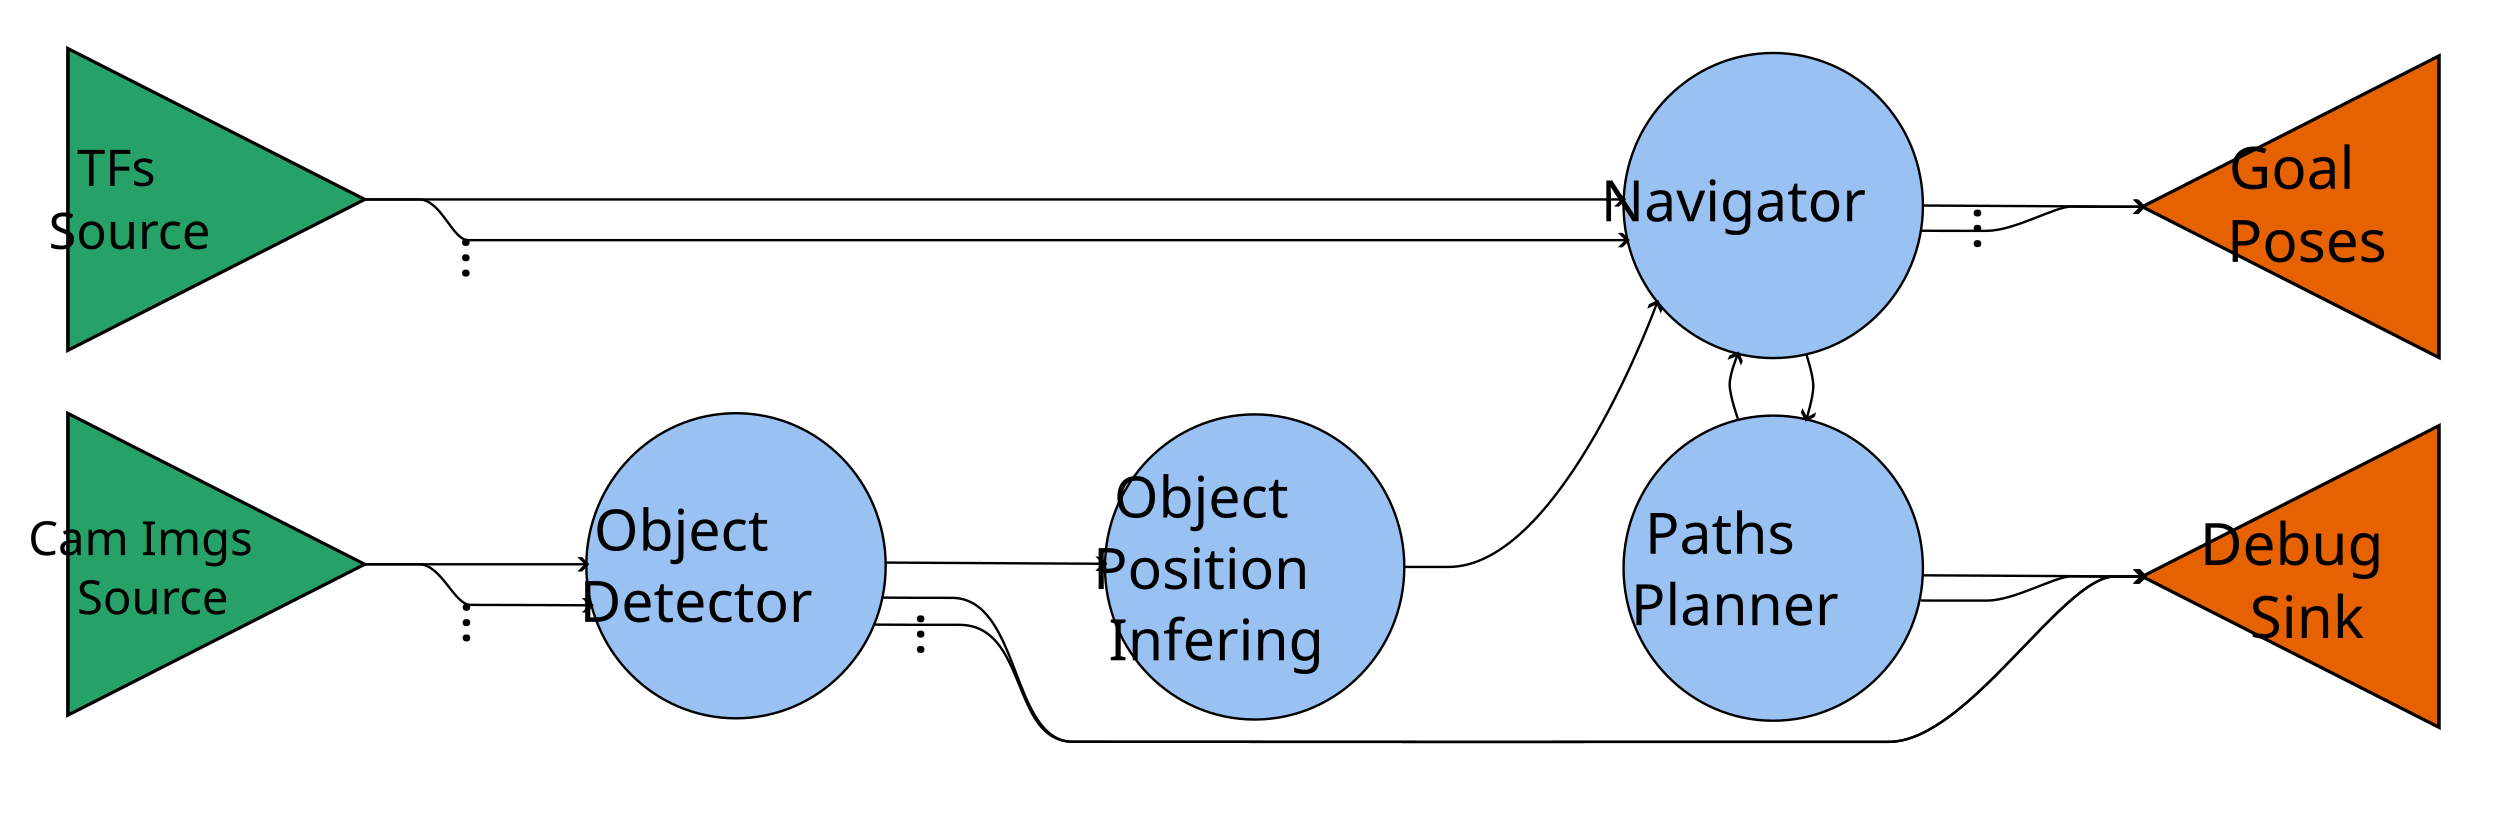
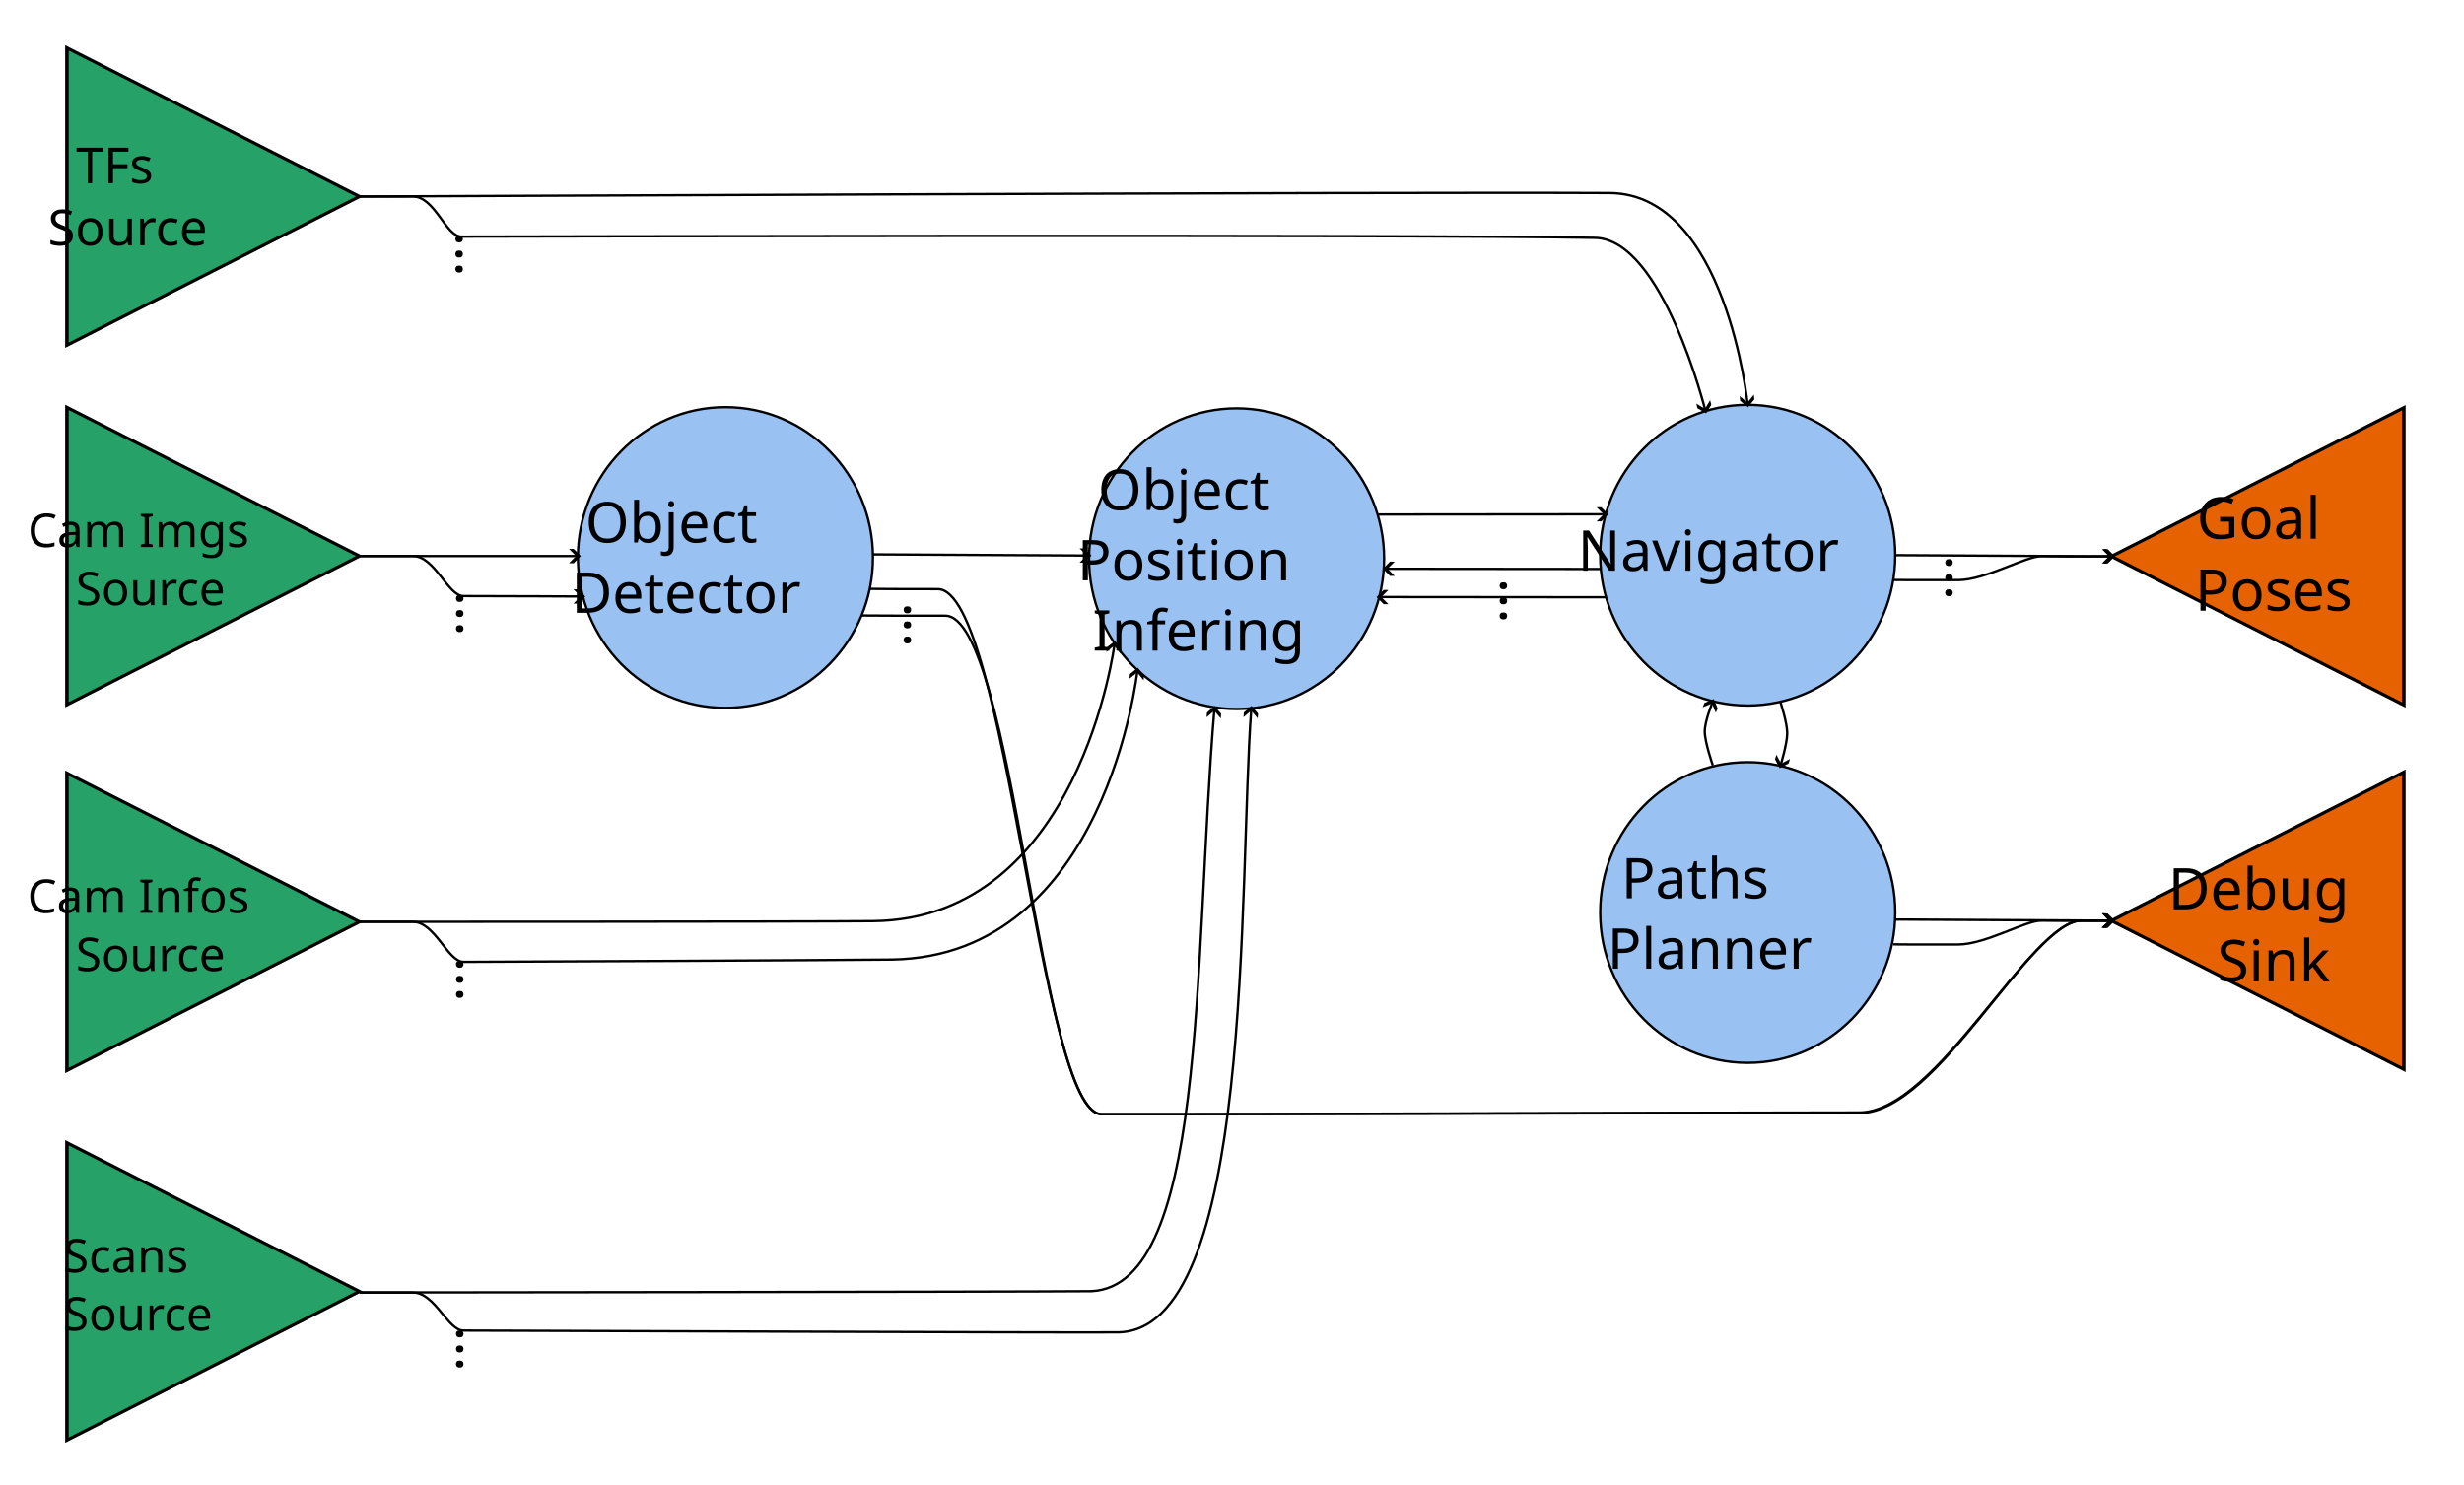
- <svg xmlns="http://www.w3.org/2000/svg" width="415mm" height="135mm" viewBox="0 0 415 135" version="1.1" id="svg249">
+ <svg xmlns="http://www.w3.org/2000/svg" width="415mm" height="250mm" viewBox="0 0 415 250" version="1.1" id="svg249">
  <defs id="defs246">
    <marker style="overflow:visible" id="Arrow4-7" refX="0" refY="0" orient="auto-start-reverse" markerWidth="5" markerHeight="6" viewBox="0 0 5 6" preserveAspectRatio="xMidYMid">
      <path style="fill:context-stroke;fill-rule:evenodd;stroke:none" d="m 1,0 -3,3 h -2 l 3,-3 -3,-3 h 2 z" id="path1741-5" />
    </marker>
    <marker style="overflow:visible" id="Arrow4-7-3-3" refX="0" refY="0" orient="auto-start-reverse" markerWidth="5" markerHeight="6" viewBox="0 0 5 6" preserveAspectRatio="xMidYMid">
      <path style="fill:context-stroke;fill-rule:evenodd;stroke:none" d="m 1,0 -3,3 h -2 l 3,-3 -3,-3 h 2 z" id="path1741-5-6-6" />
    </marker>
    <marker style="overflow:visible" id="Arrow4-7-2-7" refX="0" refY="0" orient="auto-start-reverse" markerWidth="5" markerHeight="6" viewBox="0 0 5 6" preserveAspectRatio="xMidYMid">
      <path style="fill:context-stroke;fill-rule:evenodd;stroke:none" d="m 1,0 -3,3 h -2 l 3,-3 -3,-3 h 2 z" id="path1741-5-9-0" />
-     </marker>
-     <marker style="overflow:visible" id="Arrow4-7-36" refX="0" refY="0" orient="auto-start-reverse" markerWidth="5" markerHeight="6" viewBox="0 0 5 6" preserveAspectRatio="xMidYMid">
-       <path style="fill:context-stroke;fill-rule:evenodd;stroke:none" d="m 1,0 -3,3 h -2 l 3,-3 -3,-3 h 2 z" id="path1741-5-0" />
    </marker>
    <marker style="overflow:visible" id="Arrow4-7-3-3-0" refX="0" refY="0" orient="auto-start-reverse" markerWidth="5" markerHeight="6" viewBox="0 0 5 6" preserveAspectRatio="xMidYMid">
      <path style="fill:context-stroke;fill-rule:evenodd;stroke:none" d="m 1,0 -3,3 h -2 l 3,-3 -3,-3 h 2 z" id="path1741-5-6-6-2" />
    </marker>
    <marker style="overflow:visible" id="Arrow4-7-5" refX="0" refY="0" orient="auto-start-reverse" markerWidth="5" markerHeight="6" viewBox="0 0 5 6" preserveAspectRatio="xMidYMid">
      <path style="fill:context-stroke;fill-rule:evenodd;stroke:none" d="m 1,0 -3,3 h -2 l 3,-3 -3,-3 h 2 z" id="path1741-5-3" />
    </marker>
    <marker style="overflow:visible" id="Arrow4-7-5-6" refX="0" refY="0" orient="auto-start-reverse" markerWidth="5" markerHeight="6" viewBox="0 0 5 6" preserveAspectRatio="xMidYMid">
      <path style="fill:context-stroke;fill-rule:evenodd;stroke:none" d="m 1,0 -3,3 h -2 l 3,-3 -3,-3 h 2 z" id="path1741-5-3-2" />
    </marker>
    <marker style="overflow:visible" id="Arrow4-7-2-7-3" refX="0" refY="0" orient="auto-start-reverse" markerWidth="5" markerHeight="6" viewBox="0 0 5 6" preserveAspectRatio="xMidYMid">
      <path style="fill:context-stroke;fill-rule:evenodd;stroke:none" d="m 1,0 -3,3 h -2 l 3,-3 -3,-3 h 2 z" id="path1741-5-9-0-6" />
    </marker>
+     <marker style="overflow:visible" id="Arrow4-7-7" refX="0" refY="0" orient="auto-start-reverse" markerWidth="5" markerHeight="6" viewBox="0 0 5 6" preserveAspectRatio="xMidYMid">
+       <path style="fill:context-stroke;fill-rule:evenodd;stroke:none" d="m 1,0 -3,3 h -2 l 3,-3 -3,-3 h 2 z" id="path1741-5-5" />
+     </marker>
  </defs>
  <g id="layer1">
-     <ellipse style="fill:#99c1f1;stroke:#000000;stroke-width:0.4;stroke-dasharray:none;paint-order:fill markers stroke" id="path2348-3" cx="294.36" cy="94.316" rx="24.847" ry="25.325" />
+     <ellipse style="fill:#99c1f1;stroke:#000000;stroke-width:0.4;stroke-dasharray:none;paint-order:fill markers stroke" id="path2348-3" cx="294.36" cy="153.719" rx="24.847" ry="25.325" />
    <text xml:space="preserve" style="font-style:normal;font-weight:normal;font-size:10.583px;line-height:1.25;font-family:sans-serif;letter-spacing:0px;word-spacing:0px;fill:#000000;fill-opacity:1;stroke:none;stroke-width:0.265" x="118.844" y="-28.851" id="text896">
      <tspan id="tspan894" style="stroke-width:0.265" x="118.844" y="-28.851" />
      <tspan style="stroke-width:0.265" id="tspan898" x="118.844" y="-15.622" />
    </text>
-     <text xml:space="preserve" style="font-style:normal;font-weight:normal;font-size:9.48px;line-height:1.25;font-family:sans-serif;letter-spacing:0px;word-spacing:0px;fill:#000000;fill-opacity:1;stroke:none;stroke-width:0.237" x="294.127" y="91.925" id="text11251-6-5">
-       <tspan style="text-align:center;text-anchor:middle;stroke-width:0.237" x="294.127" y="91.925" id="tspan900-5">Paths</tspan>
-       <tspan style="text-align:center;text-anchor:middle;stroke-width:0.237" x="294.127" y="103.775" id="tspan945">Planner</tspan>
+     <text xml:space="preserve" style="font-style:normal;font-weight:normal;font-size:9.48px;line-height:1.25;font-family:sans-serif;letter-spacing:0px;word-spacing:0px;fill:#000000;fill-opacity:1;stroke:none;stroke-width:0.237" x="294.127" y="151.328" id="text11251-6-5">
+       <tspan style="text-align:center;text-anchor:middle;stroke-width:0.237" x="294.127" y="151.328" id="tspan900-5">Paths</tspan>
+       <tspan style="text-align:center;text-anchor:middle;stroke-width:0.237" x="294.127" y="163.179" id="tspan945">Planner</tspan>
    </text>
-     <path style="fill:none;stroke:#000000;stroke-width:0.4;stroke-linecap:butt;stroke-linejoin:miter;stroke-dasharray:none;stroke-opacity:1;marker-end:url(#Arrow4-7-3-3)" d="m 319.208,34.118 36.397,0.2 m -36.397,-0.2 36.397,0.2" id="path16043-9-0-1" />
-     <path style="fill:none;stroke:#000000;stroke-width:0.4;stroke-linecap:butt;stroke-linejoin:miter;stroke-dasharray:none;stroke-opacity:1;marker-end:url(#Arrow4-7-3-3-0)" d="m 318.867,38.297 c 0,0 4.256,0.05 10.932,0.023 4.656,-0.019 11.389,-4.07 14.067,-4.03 6.269,0.093 11.929,0.007 11.929,0.007" id="path16043-9-0-1-3" />
+     <path style="fill:none;stroke:#000000;stroke-width:0.4;stroke-linecap:butt;stroke-linejoin:miter;stroke-dasharray:none;stroke-opacity:1;marker-end:url(#Arrow4-7-3-3)" d="m 319.208,93.521 36.397,0.2 m -36.397,-0.2 36.397,0.2" id="path16043-9-0-1" />
+     <path style="fill:none;stroke:#000000;stroke-width:0.4;stroke-linecap:butt;stroke-linejoin:miter;stroke-dasharray:none;stroke-opacity:1;marker-end:url(#Arrow4-7-3-3-0)" d="m 318.867,97.7 c 0,0 4.256,0.05 10.932,0.023 4.656,-0.019 11.389,-4.07 14.067,-4.03 6.269,0.093 11.929,0.007 11.929,0.007" id="path16043-9-0-1-3" />
    <path style="fill:#26a269;stroke:#000000;stroke-width:0.4;stroke-dasharray:none;paint-order:fill markers stroke" id="path234-5-3-5-7" d="m 52.527,37.418 -33.255,19.2 0,-38.399 z" transform="matrix(1.481439,0,0,1.304416,-17.27559,-15.70234)" />
    <text xml:space="preserve" style="font-style:normal;font-weight:normal;font-size:8.369px;line-height:1.25;font-family:sans-serif;letter-spacing:0px;word-spacing:0px;fill:#000000;fill-opacity:1;stroke:none;stroke-width:0.209" x="26.94" y="30.867" id="text11251-62-6-3-9">
      <tspan style="text-align:center;text-anchor:middle;stroke-width:0.209" x="26.94" y="30.867" id="tspan348">TFs</tspan>
      <tspan style="text-align:center;text-anchor:middle;stroke-width:0.209" x="26.94" y="41.329" id="tspan346">Source</tspan>
    </text>
-     <ellipse style="fill:#99c1f1;stroke:#000000;stroke-width:0.4;stroke-dasharray:none;paint-order:fill markers stroke" id="path2348-3-2" cx="294.36" cy="34.118" rx="24.847" ry="25.325" />
-     <text xml:space="preserve" style="font-style:normal;font-weight:normal;font-size:9.48px;line-height:1.25;font-family:sans-serif;letter-spacing:0px;word-spacing:0px;fill:#000000;fill-opacity:1;stroke:none;stroke-width:0.237" x="293.895" y="36.734" id="text11251-6-5-7">
-       <tspan style="text-align:center;text-anchor:middle;stroke-width:0.237" x="293.895" y="36.734" id="tspan945-9">Navigator</tspan>
+     <ellipse style="fill:#99c1f1;stroke:#000000;stroke-width:0.4;stroke-dasharray:none;paint-order:fill markers stroke" id="path2348-3-2" cx="294.36" cy="93.521" rx="24.847" ry="25.325" />
+     <text xml:space="preserve" style="font-style:normal;font-weight:normal;font-size:9.48px;line-height:1.25;font-family:sans-serif;letter-spacing:0px;word-spacing:0px;fill:#000000;fill-opacity:1;stroke:none;stroke-width:0.237" x="293.895" y="96.137" id="text11251-6-5-7">
+       <tspan style="text-align:center;text-anchor:middle;stroke-width:0.237" x="293.895" y="96.137" id="tspan945-9">Navigator</tspan>
    </text>
-     <path style="fill:#e66100;stroke:#000000;stroke-width:0.4;stroke-dasharray:none;paint-order:fill markers stroke" id="path234-3-2" d="m 52.527,37.418 -33.255,19.2 0,-38.399 z" transform="matrix(-1.481439,0,0,1.304416,433.4201,-14.49092)" />
-     <text xml:space="preserve" style="font-style:normal;font-weight:normal;font-size:9.702px;line-height:1.25;font-family:sans-serif;letter-spacing:0px;word-spacing:0px;fill:#000000;fill-opacity:1;stroke:none;stroke-width:0.243" x="389.241" y="31.342" id="text11251-5-0">
-       <tspan style="text-align:center;text-anchor:middle;stroke-width:0.243" x="389.241" y="31.342" id="tspan11303-3-2">Goal</tspan>
-       <tspan style="text-align:center;text-anchor:middle;stroke-width:0.243" x="389.241" y="43.469" id="tspan6372">Poses</tspan>
+     <path style="fill:#e66100;stroke:#000000;stroke-width:0.4;stroke-dasharray:none;paint-order:fill markers stroke" id="path234-3-2" d="m 52.527,37.418 -33.255,19.2 0,-38.399 z" transform="matrix(-1.481439,0,0,1.304416,433.4201,44.91223)" />
+     <text xml:space="preserve" style="font-style:normal;font-weight:normal;font-size:9.702px;line-height:1.25;font-family:sans-serif;letter-spacing:0px;word-spacing:0px;fill:#000000;fill-opacity:1;stroke:none;stroke-width:0.243" x="389.241" y="90.745" id="text11251-5-0">
+       <tspan style="text-align:center;text-anchor:middle;stroke-width:0.243" x="389.241" y="90.745" id="tspan11303-3-2">Goal</tspan>
+       <tspan style="text-align:center;text-anchor:middle;stroke-width:0.243" x="389.241" y="102.872" id="tspan6372">Poses</tspan>
    </text>
    <path style="fill:#26a269;stroke:#000000;stroke-width:0.4;stroke-dasharray:none;paint-order:fill markers stroke" id="path234-5-3-5-7-35" d="m 52.527,37.418 -33.255,19.2 0,-38.399 z" transform="matrix(1.481439,0,0,1.304416,-17.27559,44.86)" />
    <text xml:space="preserve" style="font-style:normal;font-weight:normal;font-size:7.837px;line-height:1.25;font-family:sans-serif;letter-spacing:0px;word-spacing:0px;fill:#000000;fill-opacity:1;stroke:none;stroke-width:0.196" x="30.444" y="92.153" id="text11251-62-6-3-9-6">
      <tspan style="text-align:center;text-anchor:middle;stroke-width:0.196" x="30.444" y="92.153" id="tspan352">Cam Imgs</tspan>
      <tspan style="text-align:center;text-anchor:middle;stroke-width:0.196" x="30.444" y="101.949" id="tspan421">Source</tspan>
    </text>
    <ellipse style="fill:#99c1f1;stroke:#000000;stroke-width:0.4;stroke-dasharray:none;paint-order:fill markers stroke" id="ellipse4507" cx="122.177" cy="93.916" rx="24.847" ry="25.325" />
    <text xml:space="preserve" style="font-style:normal;font-weight:normal;font-size:9.48px;line-height:1.25;font-family:sans-serif;letter-spacing:0px;word-spacing:0px;fill:#000000;fill-opacity:1;stroke:none;stroke-width:0.237" x="121.712" y="91.379" id="text4513">
      <tspan style="text-align:center;text-anchor:middle;stroke-width:0.237" x="121.712" y="91.379" id="tspan4511">Object</tspan>
      <tspan style="text-align:center;text-anchor:middle;stroke-width:0.237" x="121.712" y="103.23" id="tspan4517">Detector</tspan>
    </text>
    <ellipse style="fill:#99c1f1;stroke:#000000;stroke-width:0.4;stroke-dasharray:none;paint-order:fill markers stroke" id="ellipse4519" cx="208.269" cy="94.116" rx="24.847" ry="25.325" />
    <text xml:space="preserve" style="font-style:normal;font-weight:normal;font-size:9.48px;line-height:1.25;font-family:sans-serif;letter-spacing:0px;word-spacing:0px;fill:#000000;fill-opacity:1;stroke:none;stroke-width:0.237" x="208.035" y="85.904" id="text4525">
      <tspan style="text-align:center;text-anchor:middle;stroke-width:0.237" x="208.035" y="85.904" id="tspan4523">Object</tspan>
      <tspan style="text-align:center;text-anchor:middle;stroke-width:0.237" x="208.035" y="97.754" id="tspan4533">Position</tspan>
      <tspan style="text-align:center;text-anchor:middle;stroke-width:0.237" x="208.035" y="109.605" id="tspan4531">Infering</tspan>
    </text>
    <path style="fill:none;stroke:#000000;stroke-width:0.4;stroke-linecap:butt;stroke-linejoin:miter;stroke-dasharray:none;stroke-opacity:1;marker-end:url(#Arrow4-7)" d="m 147.024,93.387 36.397,0.2" id="path4527" />
-     <path style="fill:none;stroke:#000000;stroke-width:0.4;stroke-linecap:butt;stroke-linejoin:miter;stroke-dasharray:none;stroke-opacity:1;marker-end:url(#Arrow4-7-5)" d="m 299.852,58.816 c 0,0 1.16,3.481 1.162,5.282 0.002,1.801 -1.15,5.521 -1.15,5.521" id="path4527-5" />
-     <path style="fill:none;stroke:#000000;stroke-width:0.4;stroke-linecap:butt;stroke-linejoin:miter;stroke-dasharray:none;stroke-opacity:1;marker-end:url(#Arrow4-7-5-6)" d="m 288.486,69.531 c 0,0 -1.364,-3.911 -1.362,-5.711 0.002,-1.801 1.374,-5.092 1.374,-5.092" id="path4527-5-9" />
-     <path style="fill:none;stroke:#000000;stroke-width:0.4;stroke-linecap:butt;stroke-linejoin:miter;stroke-dasharray:none;stroke-opacity:1;marker-end:url(#Arrow4-7-36)" d="m 233.116,94.115 h 7.276 c 18.842,0.084 34.728,-43.972 34.728,-43.972" id="path4527-6" />
-     <path style="fill:#e66100;stroke:#000000;stroke-width:0.4;stroke-dasharray:none;paint-order:fill markers stroke" id="path4811" d="m 52.527,37.418 -33.255,19.2 0,-38.399 z" transform="matrix(-1.481439,0,0,1.304416,433.4201,46.89232)" />
-     <text xml:space="preserve" style="font-style:normal;font-weight:normal;font-size:9.702px;line-height:1.25;font-family:sans-serif;letter-spacing:0px;word-spacing:0px;fill:#000000;fill-opacity:1;stroke:none;stroke-width:0.243" x="389.241" y="93.784" id="text4817">
-       <tspan style="text-align:center;text-anchor:middle;stroke-width:0.243" x="389.241" y="93.784" id="tspan598">Debug</tspan>
-       <tspan style="text-align:center;text-anchor:middle;stroke-width:0.243" x="389.241" y="105.911" id="tspan358">Sink</tspan>
+     <path style="fill:none;stroke:#000000;stroke-width:0.4;stroke-linecap:butt;stroke-linejoin:miter;stroke-dasharray:none;stroke-opacity:1;marker-end:url(#Arrow4-7-7)" d="m 232.145,86.675 38.352,-0.035" id="path4527-3" />
+     <path style="fill:none;stroke:#000000;stroke-width:0.4;stroke-linecap:butt;stroke-linejoin:miter;stroke-dasharray:none;stroke-opacity:1;marker-end:url(#Arrow4-7-5)" d="m 299.852,118.219 c 0,0 1.16,3.481 1.162,5.282 0.002,1.801 -1.15,5.521 -1.15,5.521" id="path4527-5" />
+     <path style="fill:none;stroke:#000000;stroke-width:0.4;stroke-linecap:butt;stroke-linejoin:miter;stroke-dasharray:none;stroke-opacity:1;marker-end:url(#Arrow4-7-5-6)" d="m 288.486,128.934 c 0,0 -1.364,-3.911 -1.362,-5.711 0.002,-1.801 1.374,-5.092 1.374,-5.092" id="path4527-5-9" />
+     <path style="fill:#e66100;stroke:#000000;stroke-width:0.4;stroke-dasharray:none;paint-order:fill markers stroke" id="path4811" d="m 52.527,37.418 -33.255,19.2 0,-38.399 z" transform="matrix(-1.481439,0,0,1.304416,433.4201,106.2954)" />
+     <text xml:space="preserve" style="font-style:normal;font-weight:normal;font-size:9.702px;line-height:1.25;font-family:sans-serif;letter-spacing:0px;word-spacing:0px;fill:#000000;fill-opacity:1;stroke:none;stroke-width:0.243" x="389.241" y="153.188" id="text4817">
+       <tspan style="text-align:center;text-anchor:middle;stroke-width:0.243" x="389.241" y="153.188" id="tspan598">Debug</tspan>
+       <tspan style="text-align:center;text-anchor:middle;stroke-width:0.243" x="389.241" y="165.315" id="tspan358">Sink</tspan>
    </text>
    <text xml:space="preserve" style="font-style:normal;font-weight:normal;font-size:9.48px;line-height:1.25;font-family:sans-serif;letter-spacing:0px;word-spacing:0px;fill:#000000;fill-opacity:1;stroke:none;stroke-width:0.237" x="48.949" y="-76.822" id="text5046-7" transform="rotate(90)">
      <tspan style="text-align:center;text-anchor:middle;stroke-width:0.237" x="48.949" y="-76.822" id="tspan5050-2">...</tspan>
    </text>
-     <text xml:space="preserve" style="font-style:normal;font-weight:normal;font-size:9.48px;line-height:1.25;font-family:sans-serif;letter-spacing:0px;word-spacing:0px;fill:#000000;fill-opacity:1;stroke:none;stroke-width:0.237" x="44.061" y="-327.749" id="text5046-7-7" transform="rotate(90)">
-       <tspan style="text-align:center;text-anchor:middle;stroke-width:0.237" x="44.061" y="-327.749" id="tspan5050-2-5">...</tspan>
+     <text xml:space="preserve" style="font-style:normal;font-weight:normal;font-size:9.48px;line-height:1.25;font-family:sans-serif;letter-spacing:0px;word-spacing:0px;fill:#000000;fill-opacity:1;stroke:none;stroke-width:0.237" x="103.464" y="-327.749" id="text5046-7-7" transform="rotate(90)">
+       <tspan style="text-align:center;text-anchor:middle;stroke-width:0.237" x="103.464" y="-327.749" id="tspan5050-2-5">...</tspan>
    </text>
-     <path style="fill:none;stroke:#000000;stroke-width:0.4;stroke-linecap:butt;stroke-linejoin:miter;stroke-dasharray:none;stroke-opacity:1;marker-end:url(#Arrow4-7-2-7)" d="m 60.54,33.107 208.993,-1e-5" id="path5052" />
-     <path style="fill:none;stroke:#000000;stroke-width:0.4;stroke-linecap:butt;stroke-linejoin:miter;stroke-dasharray:none;stroke-opacity:1;marker-end:url(#Arrow4-7-2-7)" d="m 60.54,33.107 c 0,0 5.258,0.004 8.992,-1e-5 3.734,-0.004 5.528,6.753 8.191,6.753 6.895,-1.9e-4 192.437,-5.5e-4 192.437,-5.5e-4" id="path5054" />
+     <text xml:space="preserve" style="font-style:normal;font-weight:normal;font-size:9.48px;line-height:1.25;font-family:sans-serif;letter-spacing:0px;word-spacing:0px;fill:#000000;fill-opacity:1;stroke:none;stroke-width:0.237" x="107.374" y="-252.702" id="text5046-7-7-3" transform="rotate(90)">
+       <tspan style="text-align:center;text-anchor:middle;stroke-width:0.237" x="107.374" y="-252.702" id="tspan5050-2-5-6">...</tspan>
+     </text>
+     <path style="fill:none;stroke:#000000;stroke-width:0.4;stroke-linecap:butt;stroke-linejoin:miter;stroke-dasharray:none;stroke-opacity:1;marker-end:url(#Arrow4-7-2-7)" d="m 60.54,33.107 c 0,0 172.777,-0.794 210.534,-0.594 19.702,0.104 23.287,35.685 23.287,35.685" id="path5052" />
+     <path style="fill:none;stroke:#000000;stroke-width:0.4;stroke-linecap:butt;stroke-linejoin:miter;stroke-dasharray:none;stroke-opacity:1;marker-end:url(#Arrow4-7-2-7)" d="m 60.54,33.107 c 0,0 5.258,0.004 8.992,-1e-5 3.734,-0.004 5.528,6.753 8.191,6.753 3.653,-1.01e-4 160.751,-0.389 190.944,0.211 11.399,0.226 18.585,29.185 18.585,29.185" id="path5054" />
    <path style="fill:none;stroke:#000000;stroke-width:0.4;stroke-linecap:butt;stroke-linejoin:miter;stroke-dasharray:none;stroke-opacity:1;marker-end:url(#Arrow4-7-2-7-3)" d="m 60.54,93.669 c 0,0 5.258,0.004 8.992,-1e-5 3.734,-0.004 5.879,6.741 8.542,6.741 6.895,-1.9e-4 20.105,0.073 20.105,0.073" id="path5054-7" />
    <text xml:space="preserve" style="font-style:normal;font-weight:normal;font-size:9.48px;line-height:1.25;font-family:sans-serif;letter-spacing:0px;word-spacing:0px;fill:#000000;fill-opacity:1;stroke:none;stroke-width:0.237" x="109.513" y="-76.921" id="text5099" transform="rotate(90)">
      <tspan style="text-align:center;text-anchor:middle;stroke-width:0.237" x="109.513" y="-76.921" id="tspan5097">...</tspan>
    </text>
    <text xml:space="preserve" style="font-style:normal;font-weight:normal;font-size:9.48px;line-height:1.25;font-family:sans-serif;letter-spacing:0px;word-spacing:0px;fill:#000000;fill-opacity:1;stroke:none;stroke-width:0.237" x="111.428" y="-152.317" id="text5099-3" transform="rotate(90)">
      <tspan style="text-align:center;text-anchor:middle;stroke-width:0.237" x="111.428" y="-152.317" id="tspan5097-6">...</tspan>
    </text>
    <path style="fill:none;stroke:#000000;stroke-width:0.4;stroke-linecap:butt;stroke-linejoin:miter;stroke-dasharray:none;stroke-opacity:1;marker-end:url(#Arrow4-7-2-7)" d="m 60.638,93.67 36.79,-1e-5" id="path5101" />
-     <path style="fill:none;stroke:#000000;stroke-width:0.4;stroke-linecap:butt;stroke-linejoin:miter;stroke-dasharray:none;stroke-opacity:1;marker-end:url(#Arrow4-7-3-3)" d="m 319.208,95.501 36.397,0.2 m -36.397,-0.2 36.397,0.2" id="path360" />
-     <path style="fill:none;stroke:#000000;stroke-width:0.4;stroke-linecap:butt;stroke-linejoin:miter;stroke-dasharray:none;stroke-opacity:1;marker-end:url(#Arrow4-7-3-3-0)" d="m 318.867,99.68 c 0,0 4.256,0.05 10.932,0.023 4.656,-0.019 11.389,-4.07 14.067,-4.03 6.269,0.093 11.929,0.007 11.929,0.007" id="path362" />
-     <path style="fill:none;stroke:#000000;stroke-width:0.4;stroke-linecap:butt;stroke-linejoin:miter;stroke-dasharray:none;stroke-opacity:1;marker-end:url(#Arrow4-7)" d="m 146.478,99.198 c 0,0 5.798,0.067 11.462,0.044 11.559,-0.048 9.742,23.872 20.162,23.889 26.159,0.042 99.933,0.029 135.455,0.014 13.045,-0.005 28.835,-27.413 37.456,-27.45 3.725,-0.016 4.997,0.029 4.997,0.029" id="path368" />
-     <path style="fill:none;stroke:#000000;stroke-width:0.4;stroke-linecap:butt;stroke-linejoin:miter;stroke-dasharray:none;stroke-opacity:1;marker-end:url(#Arrow4-7)" d="m 145.101,103.684 c 0,0 8.42,0.061 14.084,0.038 11.559,-0.048 8.496,19.392 18.916,19.409 26.159,0.042 99.933,0.029 135.455,0.014 13.045,-0.005 28.835,-27.413 37.456,-27.45 3.725,-0.016 4.997,0.029 4.997,0.029" id="path600" />
+     <path style="fill:none;stroke:#000000;stroke-width:0.4;stroke-linecap:butt;stroke-linejoin:miter;stroke-dasharray:none;stroke-opacity:1;marker-end:url(#Arrow4-7-3-3)" d="m 319.208,154.905 36.397,0.2 m -36.397,-0.2 36.397,0.2" id="path360" />
+     <path style="fill:none;stroke:#000000;stroke-width:0.4;stroke-linecap:butt;stroke-linejoin:miter;stroke-dasharray:none;stroke-opacity:1;marker-end:url(#Arrow4-7-3-3-0)" d="m 318.867,159.083 c 0,0 4.256,0.05 10.932,0.023 4.656,-0.019 11.389,-4.07 14.067,-4.03 6.269,0.093 11.929,0.007 11.929,0.007" id="path362" />
+     <path style="fill:none;stroke:#000000;stroke-width:0.4;stroke-linecap:butt;stroke-linejoin:miter;stroke-dasharray:none;stroke-opacity:1;marker-end:url(#Arrow4-7)" d="m 146.478,99.198 c 0,0 5.798,0.067 11.462,0.044 11.559,-0.048 17.174,88.435 27.594,88.452 26.159,0.042 92.235,-0.2 127.757,-0.214 13.045,-0.005 28.698,-32.367 37.318,-32.405 3.725,-0.016 4.997,0.029 4.997,0.029" id="path368" />
+     <path style="fill:none;stroke:#000000;stroke-width:0.4;stroke-linecap:butt;stroke-linejoin:miter;stroke-dasharray:none;stroke-opacity:1;marker-end:url(#Arrow4-7)" d="m 145.101,103.684 c 0,0 8.42,0.061 14.084,0.038 11.559,-0.048 15.927,83.955 26.348,83.972 26.159,0.042 92.097,-0.275 127.619,-0.289 13.045,-0.005 28.835,-32.292 37.456,-32.33 3.725,-0.016 4.997,0.029 4.997,0.029" id="path600" />
+     <path style="fill:#26a269;stroke:#000000;stroke-width:0.4;stroke-dasharray:none;paint-order:fill markers stroke" id="path4709" d="m 52.527,37.418 -33.255,19.2 0,-38.399 z" transform="matrix(1.481439,0,0,1.304416,-17.27559,106.4807)" />
+     <text xml:space="preserve" style="font-style:normal;font-weight:normal;font-size:7.837px;line-height:1.25;font-family:sans-serif;letter-spacing:0px;word-spacing:0px;fill:#000000;fill-opacity:1;stroke:none;stroke-width:0.196" x="30.444" y="153.773" id="text4715">
+       <tspan style="text-align:center;text-anchor:middle;stroke-width:0.196" x="30.444" y="153.773" id="tspan4713">Cam Infos</tspan>
+       <tspan style="text-align:center;text-anchor:middle;stroke-width:0.196" x="30.444" y="163.57" id="tspan5653">Source</tspan>
+     </text>
+     <path style="fill:none;stroke:#000000;stroke-width:0.4;stroke-linecap:butt;stroke-linejoin:miter;stroke-dasharray:none;stroke-opacity:1;marker-end:url(#Arrow4-7-2-7-3)" d="m 60.54,155.29 c 0,0 5.258,0.004 8.992,-1e-5 3.734,-0.004 5.879,6.741 8.542,6.741 4.601,-1.3e-4 66.783,-0.306 72.164,-0.389 36.153,-0.561 41.343,-48.762 41.343,-48.762" id="path4717" />
+     <text xml:space="preserve" style="font-style:normal;font-weight:normal;font-size:9.48px;line-height:1.25;font-family:sans-serif;letter-spacing:0px;word-spacing:0px;fill:#000000;fill-opacity:1;stroke:none;stroke-width:0.237" x="171.134" y="-76.921" id="text4721" transform="rotate(90)">
+       <tspan style="text-align:center;text-anchor:middle;stroke-width:0.237" x="171.134" y="-76.921" id="tspan4719">...</tspan>
+     </text>
+     <path style="fill:none;stroke:#000000;stroke-width:0.4;stroke-linecap:butt;stroke-linejoin:miter;stroke-dasharray:none;stroke-opacity:1;marker-end:url(#Arrow4-7-2-7)" d="m 60.638,155.291 c 0,0 75.656,-0.008 86.404,-0.117 34.877,-0.355 40.693,-46.797 40.693,-46.797" id="path4723" />
+     <path style="fill:#26a269;stroke:#000000;stroke-width:0.4;stroke-dasharray:none;paint-order:fill markers stroke" id="path6479" d="m 52.527,37.418 -33.255,19.2 0,-38.399 z" transform="matrix(1.481439,0,0,1.304416,-17.27559,168.7463)" />
+     <text xml:space="preserve" style="font-style:normal;font-weight:normal;font-size:7.837px;line-height:1.25;font-family:sans-serif;letter-spacing:0px;word-spacing:0px;fill:#000000;fill-opacity:1;stroke:none;stroke-width:0.196" x="28.306" y="214.336" id="text6485">
+       <tspan style="text-align:center;text-anchor:middle;stroke-width:0.196" x="28.306" y="214.336" id="tspan6483">Scans</tspan>
+       <tspan style="text-align:center;text-anchor:middle;stroke-width:0.196" x="28.306" y="224.132" id="tspan8143">Source</tspan>
+     </text>
+     <text xml:space="preserve" style="font-style:normal;font-weight:normal;font-size:9.48px;line-height:1.25;font-family:sans-serif;letter-spacing:0px;word-spacing:0px;fill:#000000;fill-opacity:1;stroke:none;stroke-width:0.237" x="233.399" y="-76.921" id="text6491" transform="rotate(90)">
+       <tspan style="text-align:center;text-anchor:middle;stroke-width:0.237" x="233.399" y="-76.921" id="tspan6489">...</tspan>
+     </text>
+     <path style="fill:none;stroke:#000000;stroke-width:0.4;stroke-linecap:butt;stroke-linejoin:miter;stroke-dasharray:none;stroke-opacity:1;marker-end:url(#Arrow4-7-2-7-3)" d="m 60.54,217.731 c 0,0 5.258,0.004 8.992,-1e-5 3.734,-0.004 5.869,6.415 8.533,6.415 4.601,-1.3e-4 104.5,0.383 109.88,0.299 23.441,0.441 20.601,-75.54 22.802,-105.132" id="path9862" />
+     <path style="fill:none;stroke:#000000;stroke-width:0.4;stroke-linecap:butt;stroke-linejoin:miter;stroke-dasharray:none;stroke-opacity:1;marker-end:url(#Arrow4-7-2-7)" d="m 60.638,217.732 c 0,0 111.511,-0.106 122.259,-0.216 20.578,0.773 18.017,-55.084 21.647,-98.182" id="path9864" />
+     <path style="fill:none;stroke:#000000;stroke-width:0.4;stroke-linecap:butt;stroke-linejoin:miter;stroke-dasharray:none;stroke-opacity:1;marker-end:url(#Arrow4-7-7)" d="m 269.603,95.848 -36.3,-0.035" id="path10135" />
+     <path style="fill:none;stroke:#000000;stroke-width:0.4;stroke-linecap:butt;stroke-linejoin:miter;stroke-dasharray:none;stroke-opacity:1;marker-end:url(#Arrow4-7-7)" d="m 270.596,100.61 -38.352,-0.035" id="path10143" />
  </g>
</svg>
